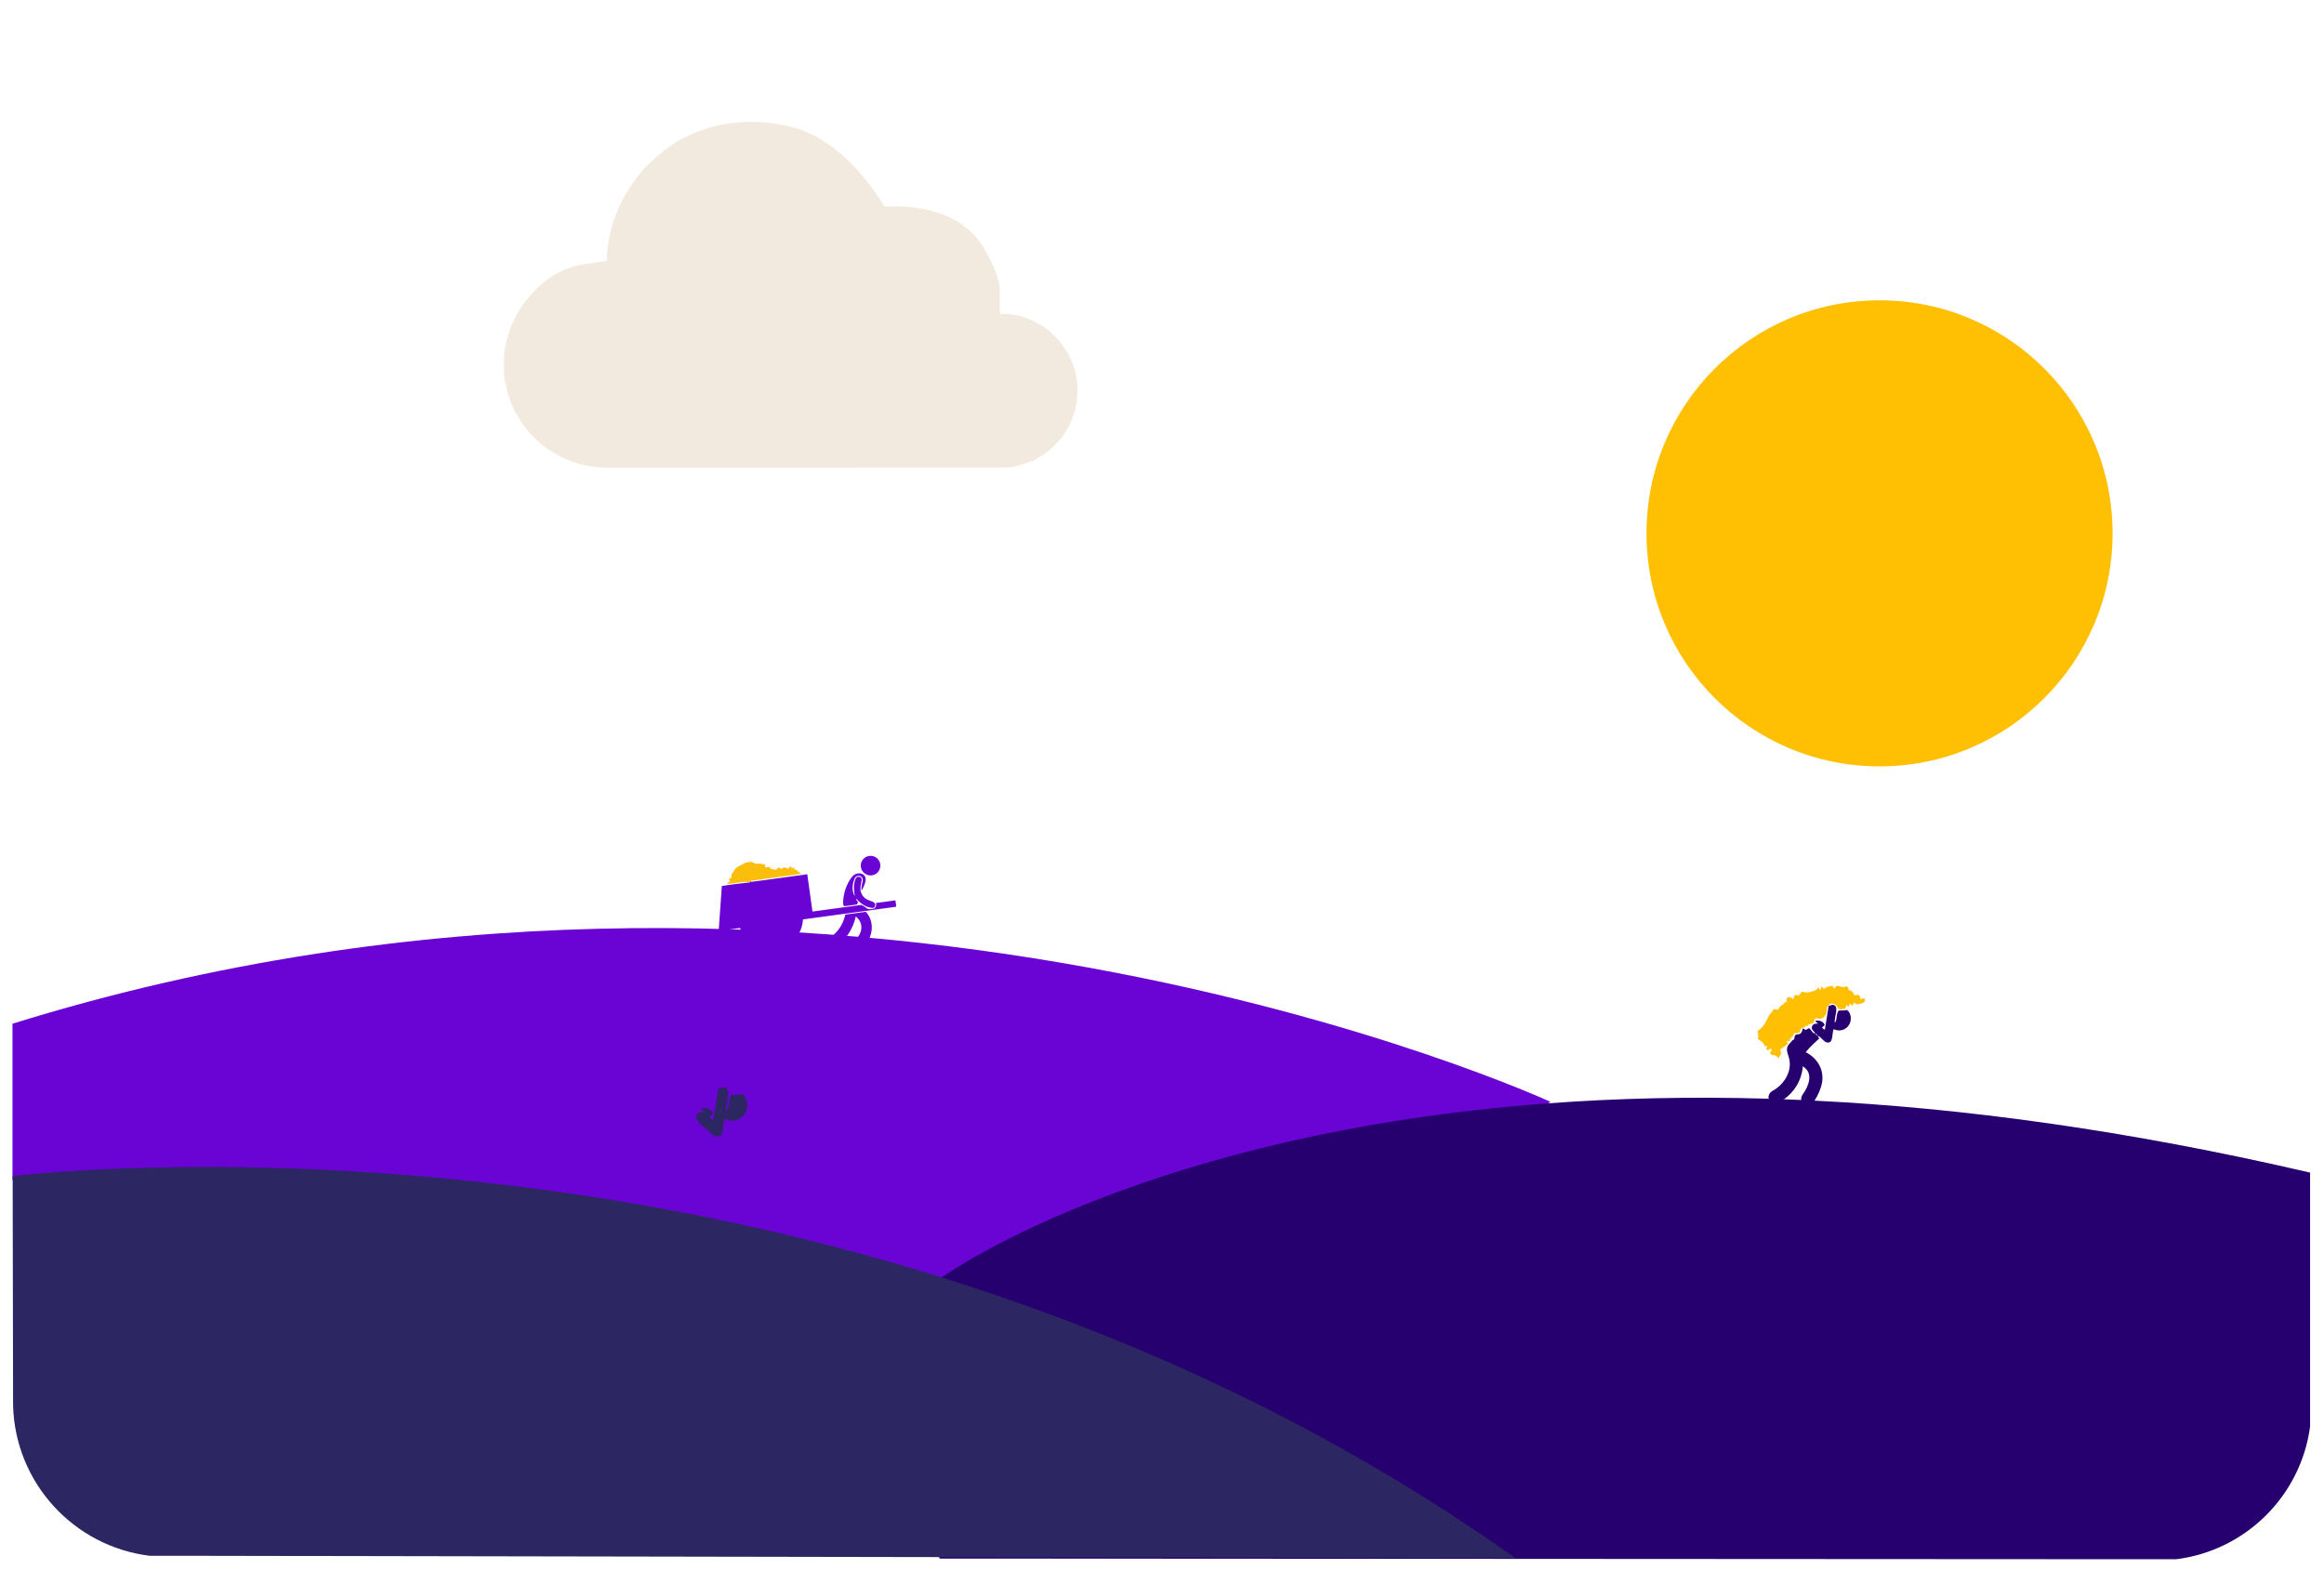
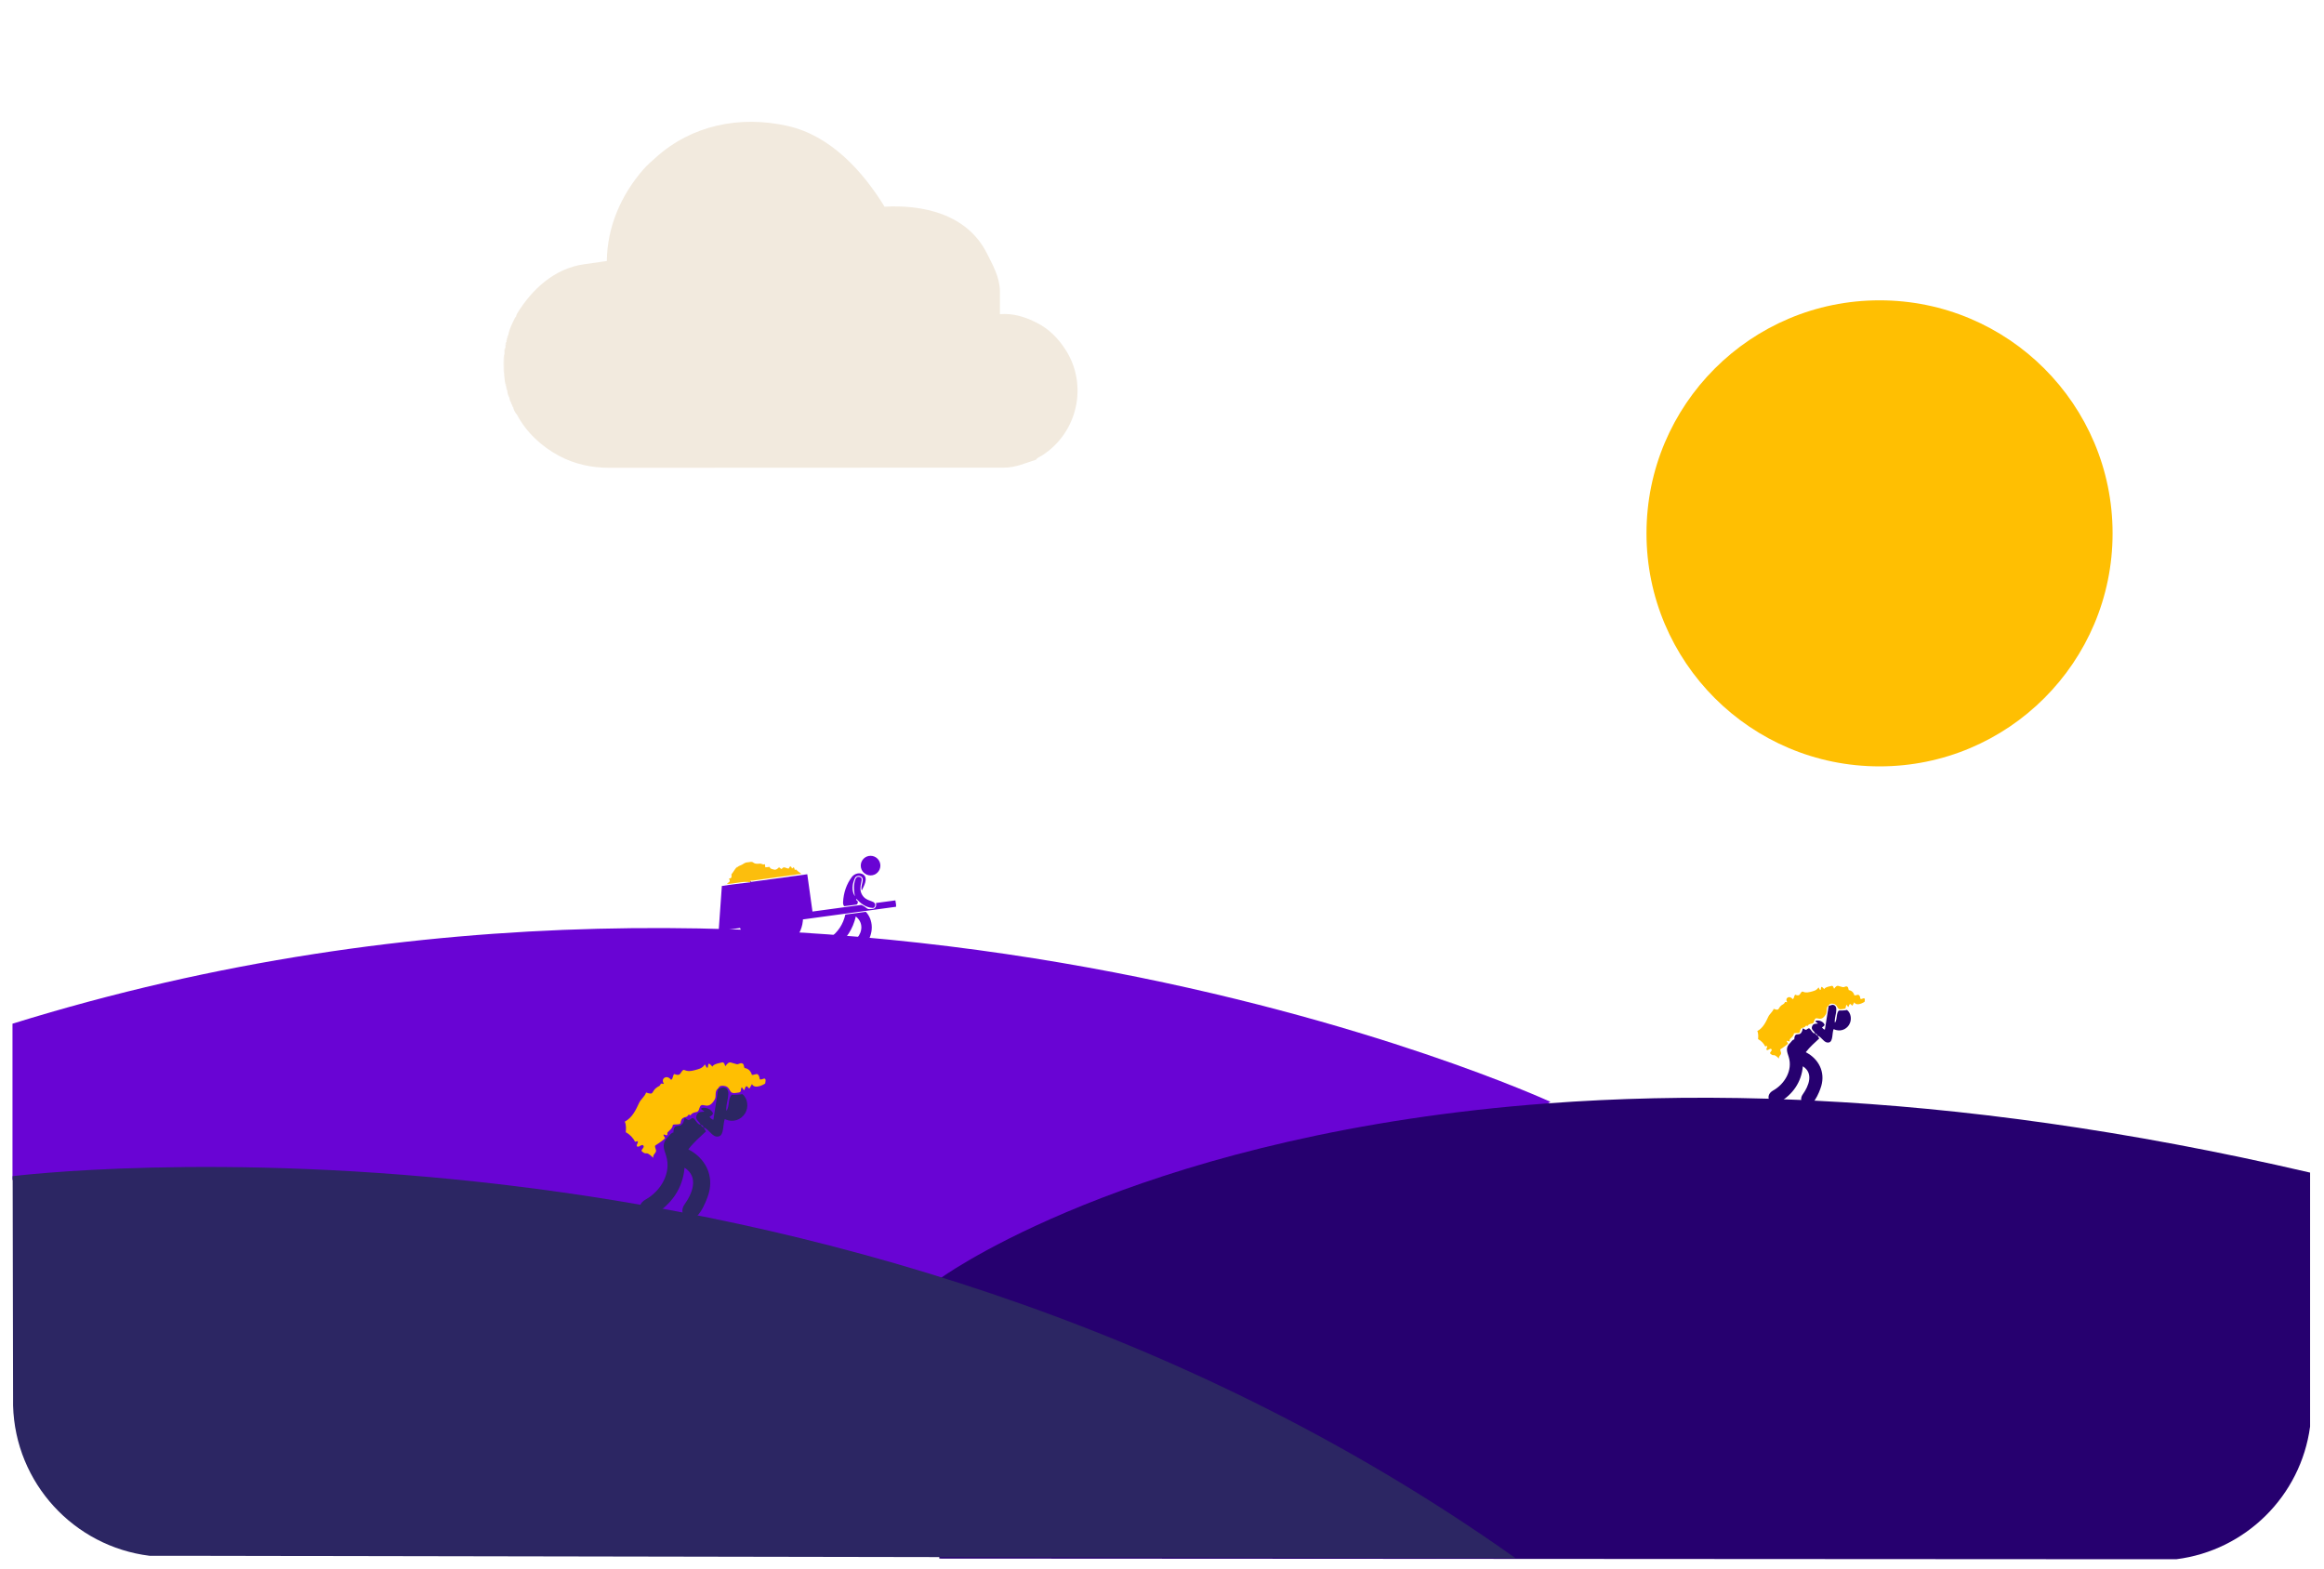
<svg xmlns="http://www.w3.org/2000/svg" id="Calque_6" data-name="Calque 6" viewBox="0 0 277.23 187.09">
-   <path d="M184.95,131.45S99.03,91.83,1.49,122.13v18.63s66.11,22.43,66.11,22.43l94.17-16.48,23.18-15.26Z" fill="#6904d4" />
+   <path d="M184.95,131.45S99.03,91.83,1.49,122.13v18.63l66.11,22.43,94.17-16.48,23.18-15.26Z" fill="#6904d4" />
  <path d="M275.57,139.87v30.33c-1.11,8.26-7.68,14.78-15.96,15.82h-4.68s-142.88-.08-142.88-.08v-.16l.14-30.39.02-2.91s.03-.02.09-.06c1.65-1.17,25.31-17.29,72.38-20.79,8.08-.6,16.84-.83,26.3-.55.61.02,1.22.05,1.84.07h0c.67.02,1.35.05,2.02.08.53.03,1.06.05,1.6.08,17.45.86,37.13,3.47,59.11,8.58Z" fill="#26006f" />
  <path d="M220.58,122.26c-.37.59-1.09.87-1.85.52-.19.45-.05,1.44-.53,1.58-.59.16-.82-.6-1.39-.82-.03-.1-.08-.2-.28-.23-.06-.3-.61-.47-.32-.96.14-.25.39-.2.65-.24-.09-.14-.39-.2-.25-.33.38-.11.84.08,1.02.41.09.15-.13.28-.29.38.09.12.19.23.35.27l.45-2.83c.27-.06.39-.17.58-.12.73.21.01,1.57.17,2.13.31-.45.12-1.08.46-1.46.27,0,.69,0,.98-.07.51.4.59,1.22.25,1.76Z" fill="#26006f" />
  <path d="M222.41,119.53s-.92.6-1.21.05l-.23.4c-.09-.02-.18-.21-.26-.2-.12.02-.13.18-.21.35-.13-.01-.1-.2-.25-.24-.08.18-.04.31-.11.4-.08.09-.23.07-.36.1-.78.16-.43-.54-1.11-.64-.19-.03-.43-.04-.53.22-.38.28-.14.7-.32,1.01-.6,1.06-1.08.21-1.33.63-.1.17-.09.47-.35.51-.23.03-.43.1-.53.3-.07-.02-.15-.09-.17-.06l-.13.15c-.1.13-.57-.02-.61.65-.19.14-.46.05-.7.12-.04.33-.27.47-.48.69-.05.05.01.25-.07.27-.07.02-.15-.04-.28-.08-.08.09.1.23.12.34-.17.22-.9.67-.9.68-.07.16.12.36.07.53-.05.2-.3.29-.24.58-.79-.75-.53-.14-1.04-.59-.14-.12.23-.32.16-.48-.12-.28-.4.13-.57.05-.23-.12.36-.63-.2-.43-.16-.34-.48-.68-.85-.87.02-.24.06-.65-.09-.96.7-.38,1.02-1.09,1.31-1.71.16-.34.54-.61.64-.94.87.3.34-.14,1.19-.59.08-.03.1-.14.15-.2.06-.07.14,0,.28,0-.12-.19-.15-.41.03-.54.18-.13.42-.08.63.17.19-.13.13-.36.28-.53.2.08.44.15.57-.05.44-.7.19,0,1.27-.29.35-.1.71-.14.95-.53.12.14.12.32.25.3.03-.07.03-.19.06-.29.02-.1.1-.09.18,0,.04.04.1.08.2.2.05-.28.92-.38.92-.4.14.02.17.17.25.35.16-.23.32-.39.5-.34l.53.15c.14.04.31-.1.43-.09.25.02.22.26.29.45.33.02.59.29.67.62.17.03.41-.12.51-.05.16.09.17.27.21.46.16.08.35-.11.46-.05.13.08.04.31.03.43Z" fill="#ffbf02" />
  <path d="M216.54,123.31c.08.15.18.19.28.23.05.15.12.23.2.35-.54.51-1.09.97-1.61,1.64,1.56.8,2.33,2.37,1.85,4.03-.21.72-1.12,3.05-2.13,2.14-.36-.32-.34-.78-.07-1.15.69-.97,1.33-2.5,0-3.34-.16,1.9-1.22,3.37-2.79,4.29-.45.27-1,.22-1.23-.28-.19-.42,0-.85.46-1.11,1.39-.77,2.37-2.42,1.88-4-.2-.65-.44-1.12.2-1.72.11-.11.22-.34.46-.39.05-1.18.78.01,1.02-1.33.17.09.29.23.42.18.08-.03.26-.24.37-.15.26.21.35.58.67.6Z" fill="#26006f" />
  <path d="M88.88,132.83c-.49.77-1.43,1.14-2.42.68-.24.58-.07,1.88-.7,2.06-.77.21-1.07-.78-1.82-1.07-.04-.14-.11-.27-.36-.3-.08-.39-.8-.62-.42-1.26.19-.33.51-.27.86-.31-.11-.19-.51-.26-.33-.43.49-.14,1.1.11,1.33.54.11.2-.17.37-.38.5.11.15.25.3.46.36l.58-3.7c.35-.08.52-.23.76-.15.96.27.02,2.05.22,2.78.4-.58.16-1.41.61-1.91.35,0,.9,0,1.28-.09.67.52.77,1.59.33,2.3Z" fill="#2c2663" />
+   <path d="M91.28,129.27s-1.2.78-1.58.07l-.3.52c-.12-.02-.24-.28-.34-.27-.16.03-.17.24-.27.46-.17-.02-.13-.26-.33-.32-.1.24-.05.4-.14.52-.11.12-.3.09-.48.13-1.02.2-.56-.71-1.46-.83-.24-.04-.56-.05-.7.29-.5.36-.18.92-.42,1.33-.79,1.39-1.42.28-1.74.83-.13.22-.12.62-.45.67-.3.05-.57.14-.69.39-.09-.02-.2-.11-.23-.08l-.17.2c-.14.17-.75-.02-.8.85-.25.19-.6.06-.91.16-.05.43-.35.61-.63.9-.07.07.02.33-.09.35-.09.02-.2-.05-.37-.1-.11.12.13.3.16.44-.22.29-1.18.88-1.18.89-.09.21.15.47.09.7-.07.26-.39.38-.32.76-1.04-.99-.69-.19-1.36-.77-.18-.16.3-.42.21-.63-.15-.36-.52.17-.75.06-.3-.15.48-.83-.27-.57-.21-.44-.63-.89-1.11-1.14.02-.32.08-.85-.12-1.26.92-.5,1.33-1.43,1.71-2.24.21-.45.71-.8.83-1.24,1.14.39.44-.19,1.56-.77.1-.05.14-.19.2-.26.08-.09.18,0,.37,0-.16-.25-.2-.53.04-.71.24-.17.55-.11.82.23.25-.17.17-.48.36-.7.27.1.58.2.75-.07.58-.91.25,0,1.67-.38.45-.13.93-.18,1.24-.69.16.19.16.42.33.39.05-.09.05-.25.08-.38.02-.14.13-.11.24,0,.05.05.13.1.26.26.06-.36,1.21-.5,1.21-.52.19.03.23.22.33.46.2-.3.42-.51.65-.44l.69.2c.19.05.4-.14.56-.12.33.03.29.34.38.58.43.03.77.38.88.81.22.04.54-.15.67-.07.2.12.23.35.27.6.21.1.46-.14.61-.07.17.1.05.4.04.56Z" fill="#ffbf02" />
+   <path d="M83.59,134.21c.11.2.24.25.37.3.06.2.16.3.26.46-.71.67-1.43,1.27-2.11,2.15,2.04,1.05,3.06,3.11,2.43,5.28-.28.95-1.47,3.99-2.79,2.8-.47-.42-.44-1.02-.09-1.51.91-1.27,1.75-3.27,0-4.38-.21,2.49-1.6,4.41-3.65,5.62-.59.35-1.32.28-1.61-.36-.25-.56,0-1.12.61-1.46,1.81-1.01,3.1-3.16,2.45-5.23-.27-.85-.58-1.46.26-2.26.15-.14.29-.45.61-.51.07-1.54,1.02.01,1.34-1.74.23.11.38.3.56.24.11-.04.34-.32.49-.2.34.27.46.76.88.78Z" fill="#2c2663" />
  <path d="M180.76,185.89l-158.41-.28h-4.5c-9.02-1.11-16.04-8.67-16.29-17.93v-.97s-.05-26.39-.05-26.39c0,0,97.59-12.32,179.26,45.56Z" fill="#2c2663" />
  <circle cx="224.21" cy="63.63" r="27.8" fill="#ffbf02" />
  <g>
    <g>
      <path d="M106.81,107.42c.05.3.1.51.08.76l-11.78,1.6c-.08-.77-.16-1.47-.71-1.93.87,1.48.73,3.22-.51,4.33-1.2,1.09-3.06,1.14-4.31.07s-1.48-2.81-.63-4.33c-.56.33-.87,2.17-.5,2.77l-2.72.37.38-5.36c1.16-.19,2.25-.31,3.41-.44-.01,0-.03,0-.04,0l.03-.16s.07.06.11.11l6.68-.91.62,4.45,5.82-.79c.76.31.56.56,1.18.49.17-.02.34,0,.46-.15.09-.12.18-.25.11-.57l2.31-.31ZM94.49,109.53c.06-.19-.2-.91-.29-.92-.09-.02-.17.04-.21.16-.22.03-.5.1-.66.33-.26.1-.5.23-.77.42h1.93ZM94.47,109.97l-1.89.02,1.63.95c.17-.32.25-.58.26-.98ZM93.92,108.21c.03-.12-.11-.35-.26-.33.03.16.13.24.05.36-.49.17-.79.63-1.04.3-.12.14-.28.34-.28.57l1.54-.91ZM93.35,107.66c.1-.07.02-.15-.09-.14-.15.32-.43.56-.49.97l.58-.83ZM93.26,112.04c.31-.18.54-.36.7-.73-.59-.28-.98-.64-1.57-.82l.86,1.56ZM91.93,108.9l.96-1.64c-.37-.2-.62-.26-.98-.26l.03,1.91ZM92.88,112.23l-.94-1.55c-.06.64-.03,1.19-.02,1.83.35,0,.66-.03.96-.27ZM91.51,106.56c.75-.13,1.36.14,2,.42-.65-.63-1.52-.62-2.33-.6.04.15.19.2.32.18ZM92.1,109.76c0-.22-.18-.4-.4-.4s-.4.18-.4.4.18.4.4.4.4-.18.4-.4ZM91.46,108.88c.09-.63.05-1.27,0-1.85,0-.04-.12-.05-.16-.03,0,0-.01,0-.02.02,0,0,0-.01.02-.02.06.09.08,1.37.02,1.38l-.65-1.07c.22-.14.39-.04.54-.19-.27-.11-.48,0-.69.16l.94,1.6ZM91.49,112.5l-.04-1.85-.94,1.61c.32.17.63.29.98.24ZM90.14,112.04l.89-1.61-1.61.9c.19.32.38.54.72.72ZM90.99,106.6c-.19-.42-1.85.73-1.79.94.61-.43,1.09-.88,1.79-.94ZM91.01,109.1c-.05-.27-.18-.51-.42-.67-.03-.34-.28-.66-.48-.94-.09,0-.16.11-.18.2-.11.06-.23.18-.32.32-.05,0-.11.02-.14.06-.06.09.02.16.11.21.5.25.91.57,1.43.81ZM88.95,109.53c.65-.07,1.22.12,1.84-.01-.27-.22-.5-.34-.83-.44,0,.22.25.09.32.31-.41.06-.76.06-1.17.05-.02-.25.03-.47.13-.69.18.06.24.18.36.18.04-.19-.34-.39-.44-.28-.22.24-.23.57-.22.88ZM90.35,110.1l-.17.16c.26.03.47-.1.62-.28-.66-.04-1.23-.04-1.86,0-.03.35.09.65.24.97.28-.12.48-.23.69-.41-.25-.08-.45.1-.66.03-.13-.05-.16-.33-.08-.47h1.22ZM88.94,107.74c.18.08.24-.02.24-.13-.09.08-.17.08-.24.13Z" fill="#6904d4" />
      <circle cx="103.85" cy="103.27" r="1.17" fill="#6904d4" />
      <path d="M104.4,107.87c.03.16-.06.47-.31.45-.8-.05-1.42-.53-1.93-1.09-.09.22.18.23.17.37,0,.1-.02.29-.19.32-.47.06-.97.15-1.43.19-.12-.09-.15-.33-.14-.49.06-1.11.4-2.15,1.07-3.02.32-.4.94-.55,1.35-.26.62.44.04,1.42-.19,1.9-.22-.65.47-1.36-.13-1.69-.22-.13-.57-.06-.69.21-.31.68-.43,1.48,0,2.17-.13-.69-.18-1.28.03-1.94.08-.25.2-.42.47-.38.79.11-.25,1.09.36,2.14.51.86,1.44.63,1.55,1.13Z" fill="#6904d4" />
      <path d="M103.3,108.79c1.08,1.21.82,3-.22,4.09-.25.26-.68.2-.88-.02-.25-.26-.21-.64.04-.94.69-.81.72-1.9-.15-2.58-.34,1.45-1.1,2.7-2.31,3.54-.3.21-.67.14-.88-.13-.19-.25-.18-.66.11-.87.94-.66,1.57-1.61,1.83-2.77l2.45-.33Z" fill="#6904d4" />
      <path d="M95.59,104.25l-5.89.82c-.06,0-.16-.05-.17.02h0s-.03.17-.03.17c-.77-.19-2.05.22-2.78.19.11-.15.25-.17.32-.3.05-.09-.03-.22-.09-.33.19-.02.3-.09.31-.19v-.33c.05,0,.87-1.35.6-.7.11-.27.41-.31.65-.44.23-.12.35-.28.72-.29.22,0,.41-.14.65.05.25.19.55.12.82.11.16,0,.35.19.55.06l.04.38c.19,0,.32-.03.51-.05.09.27.33.26.52.32.26.08.43-.1.6-.26.08,0,.19.15.25.18.09.05.19-.13.28-.17.21-.06.42.16.65.12.05-.1.09-.24.2-.24.1,0,.12.15.18.25.08-.03.16-.2.23-.11.06.06.05.15.08.23.02.06.13,0,.22.01.11.21.32.26.59.51Z" fill="#fcbe0d" />
      <path d="M94.2,108.61c.09.02.35.73.29.92h-1.93c.27-.2.51-.33.77-.43-.06.09-.1.18-.25.31.42.03.8.04,1.26.03,0-.14-.07-.79-.34-.67.04-.12.13-.18.21-.16Z" fill="#6904d4" />
      <path d="M92.58,109.99l1.89-.02c0,.39-.09.66-.26.98l-1.63-.95Z" fill="#6904d4" />
      <path d="M94.33,109.44c-.45.01-.84,0-1.26-.03.16-.13.19-.22.25-.31.25,0,.55-.09.66-.33.27-.13.34.53.34.67Z" fill="#6904d4" />
      <path d="M93.66,107.87c.15-.02.29.21.26.33l-1.54.91c0-.24.16-.43.28-.57.25.33.55-.13,1.04-.3.08-.12-.03-.2-.05-.36Z" fill="#6904d4" />
      <path d="M93.98,108.77c-.11.24-.41.33-.66.33.16-.23.44-.3.66-.33Z" fill="#6904d4" />
      <path d="M93.26,107.52c.11,0,.2.07.09.14l-.58.83c.06-.41.34-.65.49-.97Z" fill="#6904d4" />
      <path d="M93.96,111.3c-.16.37-.4.56-.7.73l-.86-1.56c.58.19.98.55,1.57.82Z" fill="#6904d4" />
      <path d="M92.89,107.26l-.96,1.64-.03-1.91c.36,0,.61.06.98.26ZM92.1,108.31c.28-.33.4-.62.62-.98-.25-.16-.41-.16-.65-.21-.03.43-.06.79.03,1.19Z" fill="#6904d4" />
      <path d="M91.94,110.68l.94,1.55c-.3.25-.62.28-.96.27,0-.63-.04-1.19.02-1.83Z" fill="#6904d4" />
      <path d="M92.72,107.33c-.22.36-.33.64-.62.98-.09-.4-.06-.76-.03-1.19.24.05.4.05.65.21Z" fill="#6904d4" />
      <path d="M93.51,106.98c-.65-.28-1.26-.55-2-.42-.14.02-.28-.03-.32-.18.81-.02,1.68-.03,2.33.6Z" fill="#6904d4" />
      <circle cx="91.7" cy="109.76" r=".4" fill="#6904d4" />
      <path d="M91.46,107.02c.04.58.08,1.22,0,1.85l-.94-1.6c.2-.15.41-.27.69-.16-.15.15-.32.05-.54.19l.65,1.07c.06,0,.05-1.28-.02-1.38.05-.02.16-.01.16.03Z" fill="#6904d4" />
      <path d="M91.45,110.65l.04,1.85c-.35.05-.66-.06-.98-.24l.94-1.61Z" fill="#6904d4" />
      <path d="M91.28,107.02s.02-.03.02-.02c-.01,0-.02,0-.02.02Z" fill="#fcbe0d" />
      <path d="M91.03,110.43l-.89,1.61c-.34-.18-.53-.4-.72-.72l1.61-.9Z" fill="#6904d4" />
      <path d="M89.21,107.54c-.06-.21,1.6-1.36,1.79-.94-.7.06-1.17.51-1.79.94Z" fill="#6904d4" />
      <path d="M90.59,108.43c0,.15.12.19.09.32-.12-.14-1.21-.49-1.07-.73.18-.05.26-.21.32-.32.3-.12.44.59.66.73Z" fill="#6904d4" />
      <path d="M90.68,108.75c.03-.13-.08-.17-.09-.32.24.16.38.4.42.67-.53-.23-.94-.55-1.43-.81-.09-.05-.17-.12-.11-.21.03-.04.09-.05.14-.06-.14.24.95.59,1.07.73Z" fill="#6904d4" />
      <path d="M90.79,109.51c-.62.13-1.2-.06-1.84.01,0-.32,0-.65.22-.88.09-.11.48.09.44.28-.13,0-.19-.12-.36-.18-.09.22-.15.44-.13.69.41,0,.76.01,1.17-.05-.07-.22-.32-.09-.32-.31.33.1.56.22.83.44Z" fill="#6904d4" />
      <path d="M90.18,110.26l.17-.16h-1.22c-.08.13-.05.41.08.46.21.08.41-.1.66-.03-.21.17-.41.28-.69.41-.14-.32-.26-.62-.24-.97.63-.03,1.2-.03,1.86,0-.16.18-.36.32-.62.28Z" fill="#6904d4" />
      <path d="M90.11,107.49c.2.28.46.6.48.94-.23-.15-.37-.85-.66-.73.02-.09.09-.19.18-.2Z" fill="#6904d4" />
      <path d="M89.93,107.7c-.06.12-.14.27-.32.32.09-.15.21-.26.32-.32Z" fill="#6904d4" />
      <path d="M89.18,107.61c0,.11-.06.21-.24.13.07-.05.15-.05.24-.13Z" fill="#6904d4" />
    </g>
    <circle cx="91.94" cy="109.5" r="3.85" fill="#6904d4" />
  </g>
-   <g id="nuage">
+   <g>
    <path d="M61.68,37.42c-.06.11-.09.22-.12.34-.01.06-.06.1-.11.13-.34.67-.69,1.36-.82,2.09-.02.09.04.25-.11.24-.01.04,0,.08,0,.12-.02.07.02.26-.1.24v.22c-.02.12.03.33-.12.37v.33c-.01.08,0,.25-.12.26v.56c-.03.74.03,1.49-.03,2.23-.01.15,0,.31.02.46.03.04.05.09.01.13.02.23.07.45.11.68.12,0,.09.17.1.25l.02.32c.07-.04.1.09.1.14,0,.24.06.47.13.69.08-.05.09.08.1.13.02.2.08.38.14.57.07-.05.09.07.1.12.01.04,0,.08,0,.12.04.03.11.07.11.12v.12c.06.03.09.08.12.13.03.3.18.56.35.81.07.02.08.08.11.13,1.08,2.07,2.91,3.79,5.03,4.92,1.85.98,3.87,1.43,6.01,1.42l47.07-.02c1.41,0,2.58-.57,3.8-.94.16-.26.46-.34.74-.52,4.26-2.73,5.52-8.46,2.74-12.68-.88-1.34-1.94-2.41-3.36-3.13s-2.8-1.16-4.42-1.04v-2.76c-.02-1.69-.9-3.18-1.54-4.47-2.4-4.82-7.84-5.84-12.22-5.59-2.62-4.27-6.47-8.49-11.55-9.63-5.73-1.29-11.47-.09-15.75,3.77-.53.48-1,.87-1.46,1.4-2.66,3.04-4.33,6.84-4.37,10.94l-2.73.39c-3.49.49-6.18,2.94-7.98,5.89Z" fill="#f2eade" />
    <path d="M60.16,44.56c.06-.74,0-1.49.02-2.23-.15-.5-.15,2.64-.02,2.23Z" fill="#f2eade" />
    <path d="M60.3,41.17c.15-.04.1-.25.11-.37-.13.06-.1.25-.11.37Z" fill="#f2eade" />
    <path d="M60.52,40.23c.15,0,.1-.15.11-.24-.11,0-.08.17-.11.24Z" fill="#f2eade" />
    <path d="M60.42,40.58c.12.02.08-.17.1-.24-.1.04-.09.15-.1.24Z" fill="#f2eade" />
    <path d="M60.19,41.77c.11,0,.1-.18.1-.26-.12-.01-.1.18-.1.26Z" fill="#f2eade" />
    <path d="M60.4,46.09c0-.08.02-.26-.1-.25.01.08-.01.25.1.25Z" fill="#f2eade" />
    <path d="M61.46,37.89c.05-.03.09-.07.11-.13-.05.03-.08.08-.11.13Z" fill="#f2eade" />
    <path d="M60.2,45.15s.02-.09-.01-.13v.13Z" fill="#f2eade" />
    <path d="M60.52,46.55s-.03-.18-.1-.14c0,.06,0,.19.1.14Z" fill="#f2eade" />
    <path d="M60.75,47.37s-.02-.18-.1-.13c.02.05.02.17.1.13Z" fill="#f2eade" />
    <path d="M60.99,48.06s-.03-.17-.1-.12c.02.05.06.09.1.12Z" fill="#f2eade" />
    <path d="M61.11,48.29c0-.05-.07-.09-.11-.12.01.06.06.1.11.12Z" fill="#f2eade" />
    <path d="M61.23,48.54c-.02-.05-.06-.1-.11-.13,0,.06.02.18.11.13Z" fill="#f2eade" />
    <path d="M61.68,49.48c-.03-.05-.04-.11-.11-.13.03.05.06.1.11.13Z" fill="#f2eade" />
  </g>
</svg>
